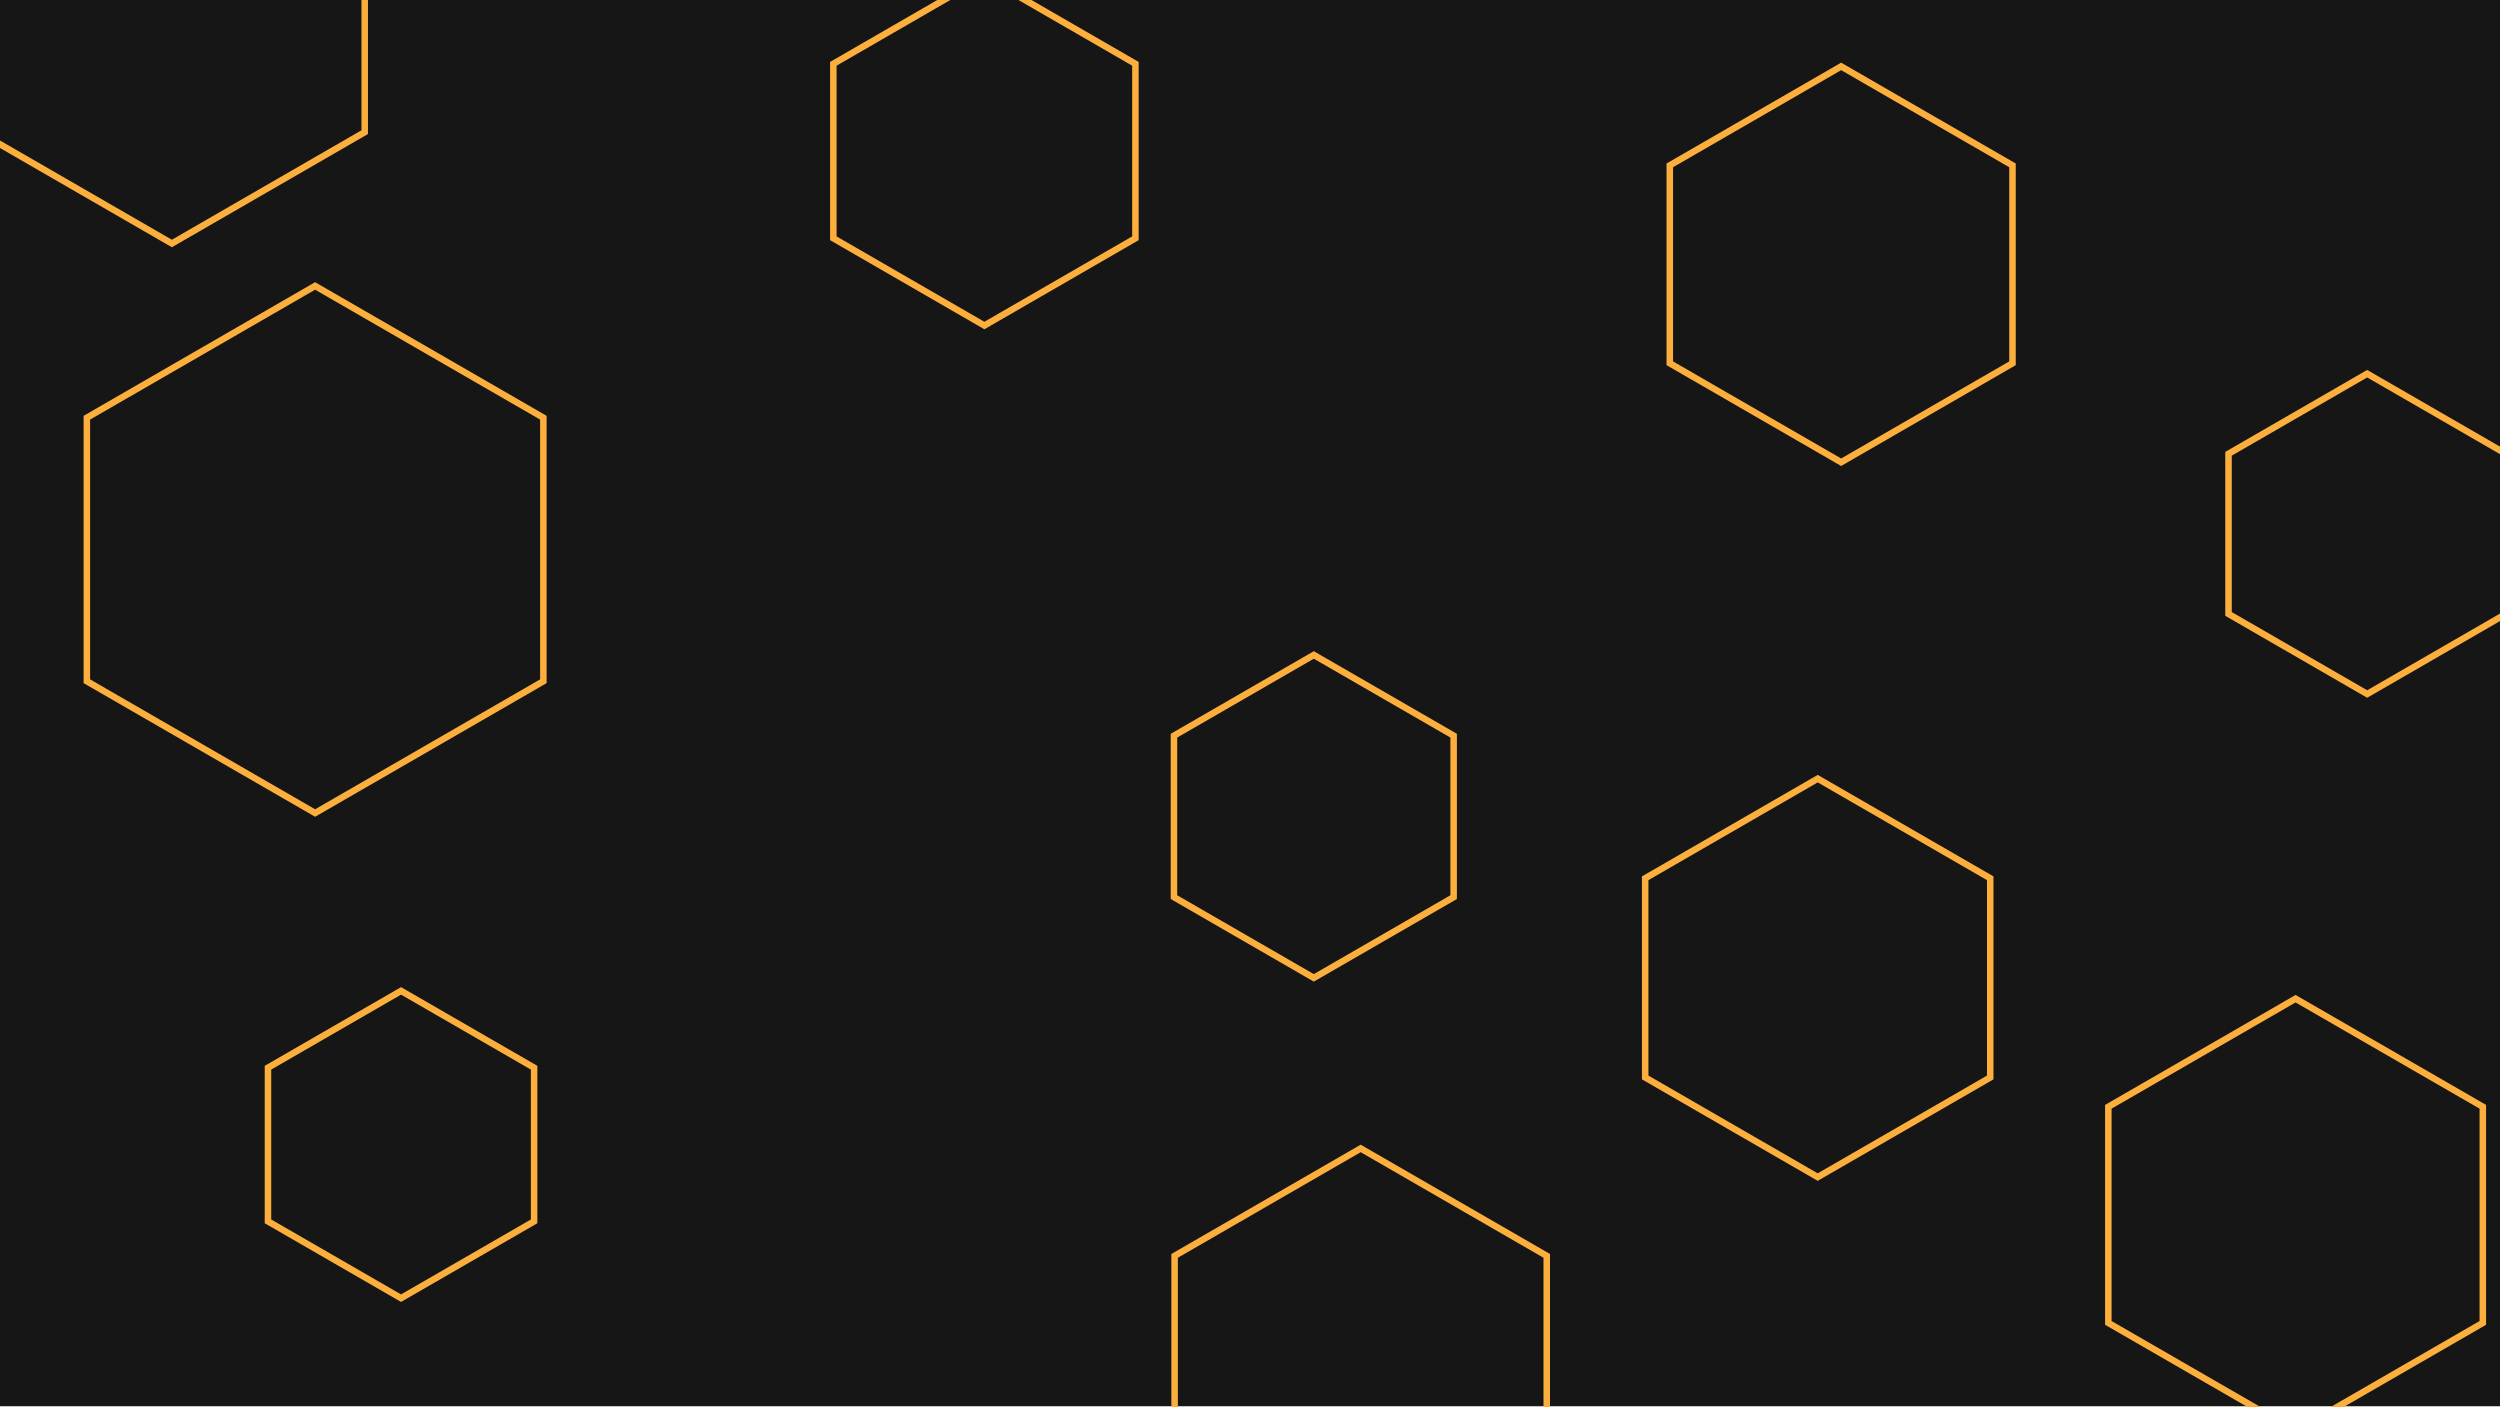
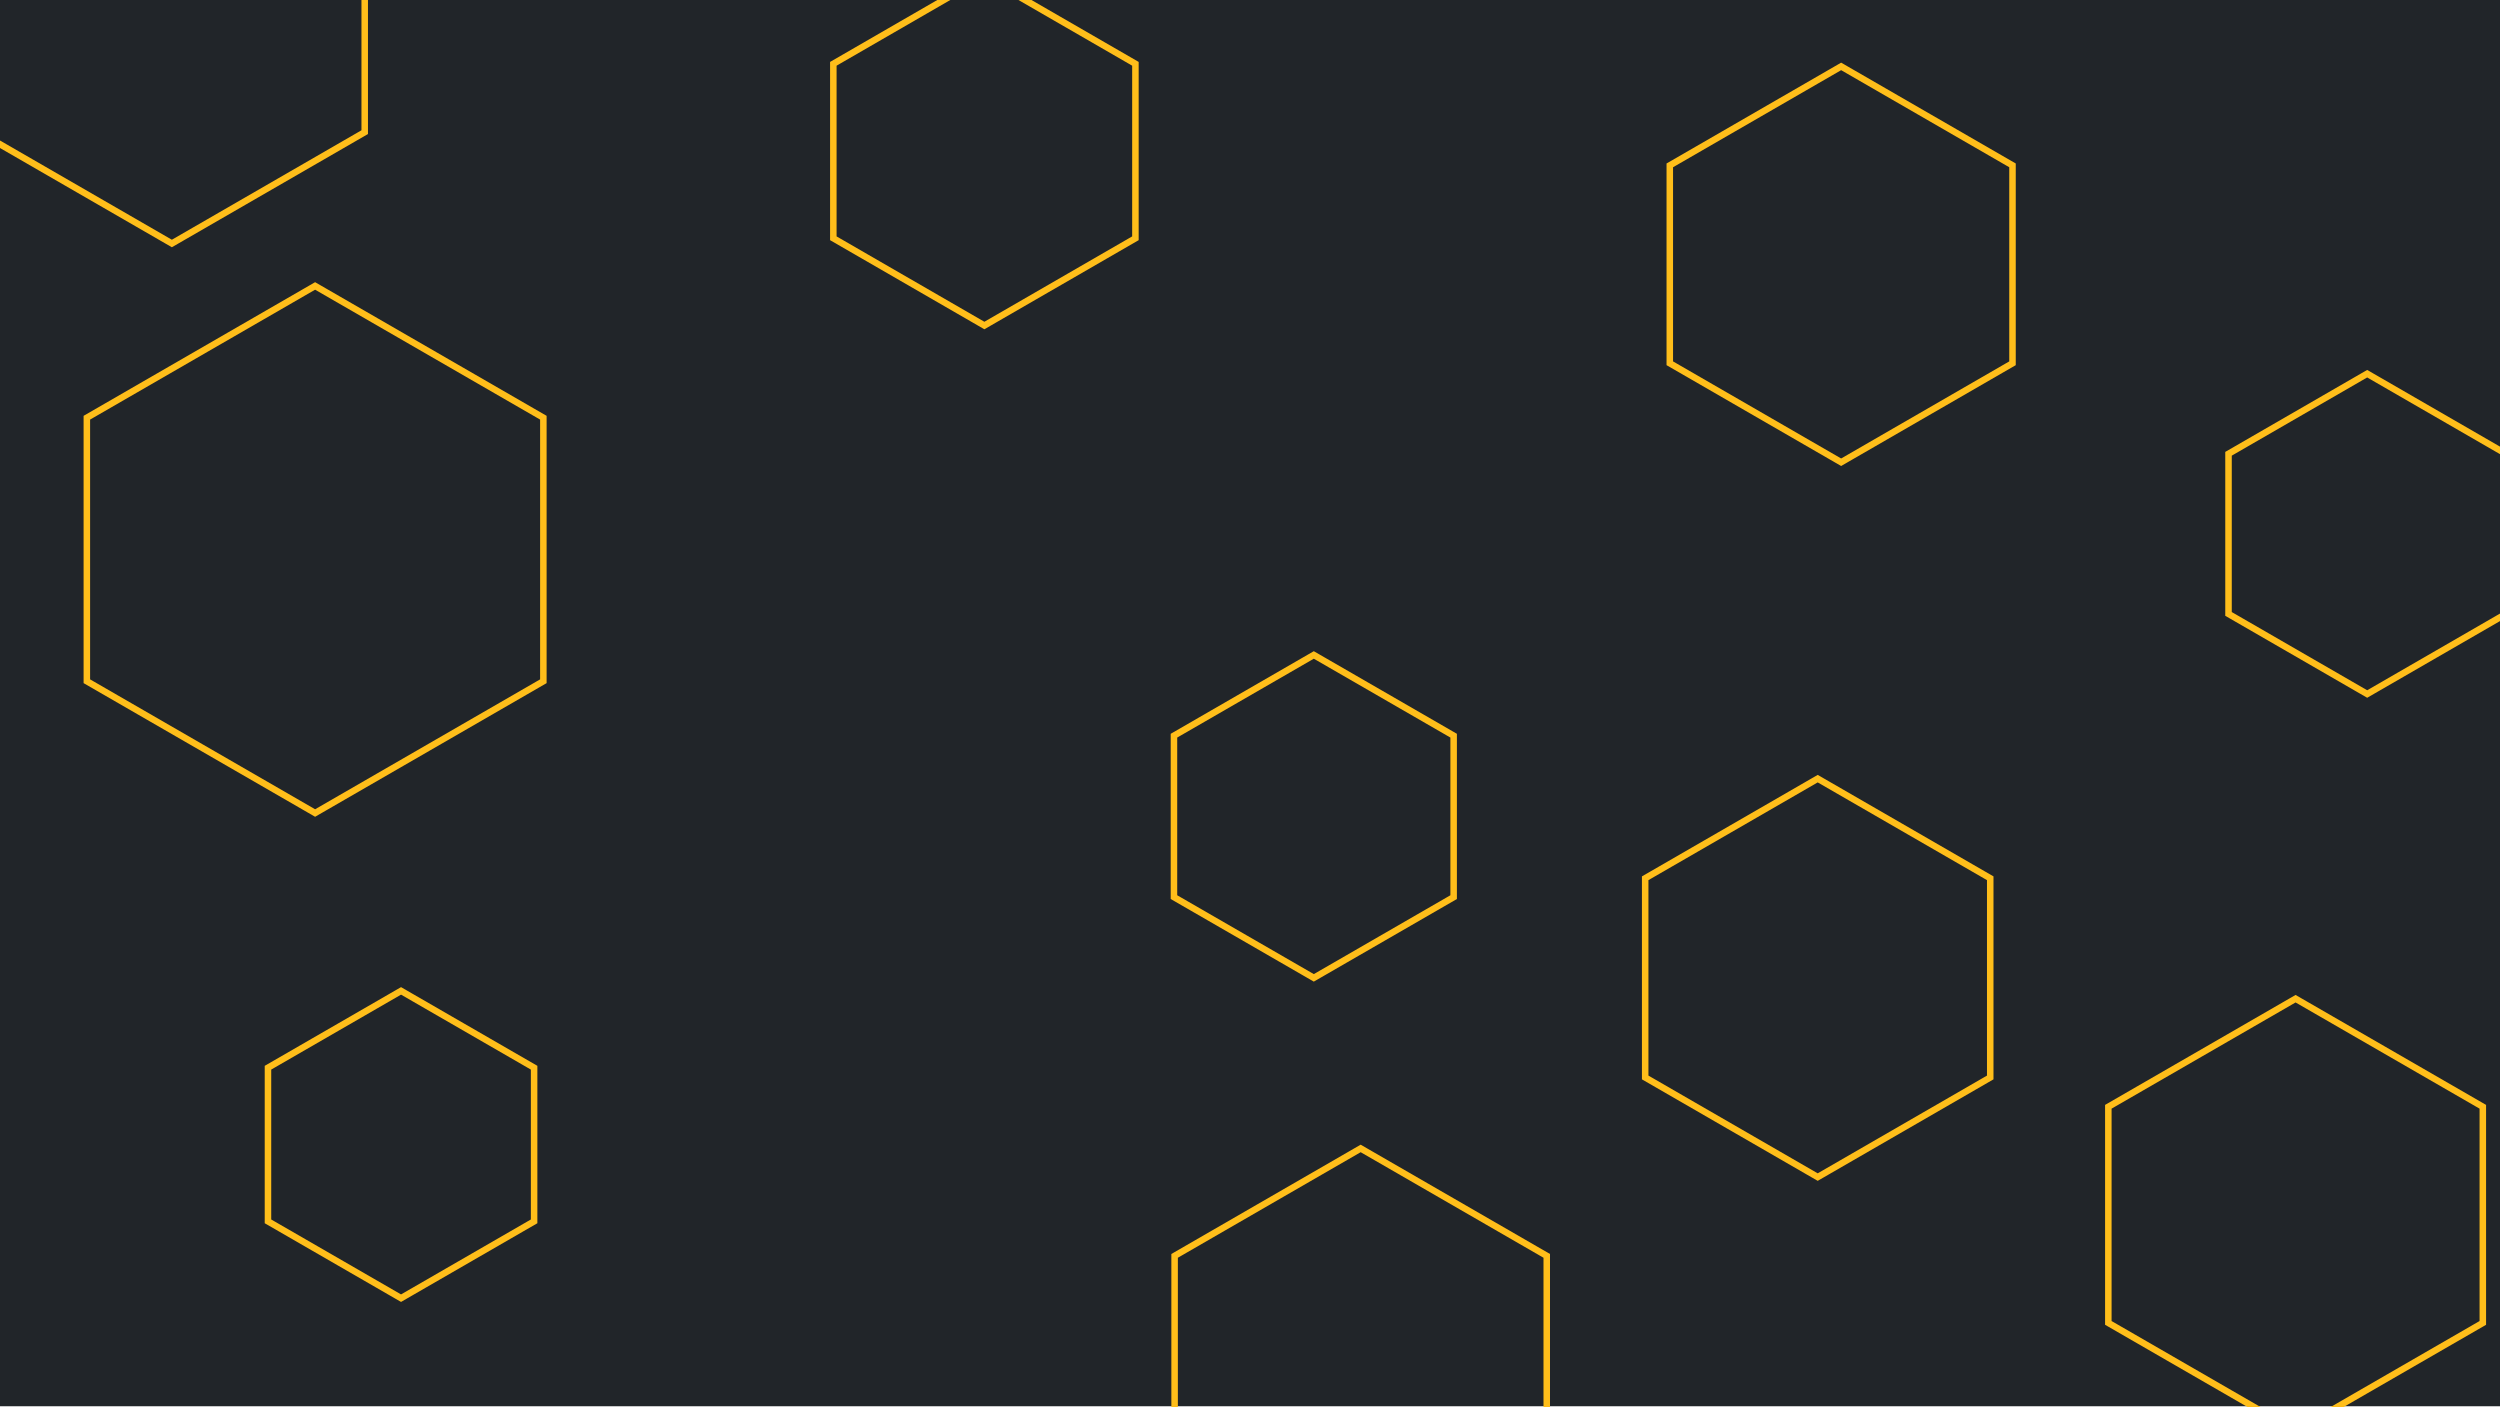
<svg xmlns="http://www.w3.org/2000/svg" id="visual" viewBox="0 0 1920 1080" width="1920" height="1080" version="1.1">
-   <rect width="1920" height="1080" fill="#161616" />
+   <rect width="1920" height="1080" fill="#212529" />
  <g>
    <g transform="translate(242 422)">
-       <path d="M0 -202.4L175.3 -101.2L175.3 101.2L0 202.4L-175.3 101.2L-175.3 -101.2Z" fill="none" stroke="#FCAF3C" stroke-width="5" />
+       <path d="M0 -202.4L175.3 -101.2L175.3 101.2L0 202.4L-175.3 101.2L-175.3 -101.2Z" fill="none" stroke="#ffbe1a" stroke-width="5" />
    </g>
    <g transform="translate(1414 203)">
-       <path d="M0 -152L131.6 -76L131.6 76L0 152L-131.6 76L-131.6 -76Z" fill="none" stroke="#FCAF3C" stroke-width="5" />
+       <path d="M0 -152L131.6 -76L131.6 76L0 152L-131.6 76L-131.6 -76Z" fill="none" stroke="#ffbe1a" stroke-width="5" />
    </g>
    <g transform="translate(756 116)">
-       <path d="M0 -134L116 -67L116 67L0 134L-116 67L-116 -67Z" stroke="#FCAF3C" fill="none" stroke-width="5" />
+       <path d="M0 -134L116 -67L116 67L0 134L-116 67L-116 -67Z" stroke="#ffbe1a" fill="none" stroke-width="5" />
    </g>
    <g transform="translate(1763 933)">
-       <path d="M0 -166L143.8 -83L143.8 83L0 166L-143.8 83L-143.8 -83Z" stroke="#FCAF3C" fill="none" stroke-width="5" />
+       <path d="M0 -166L143.8 -83L143.8 83L0 166L-143.8 83L-143.8 -83Z" stroke="#ffbe1a" fill="none" stroke-width="5" />
    </g>
    <g transform="translate(1045 1047)">
-       <path d="M0 -165L142.9 -82.5L142.9 82.5L0 165L-142.9 82.5L-142.9 -82.5Z" stroke="#FCAF3C" fill="none" stroke-width="5" />
+       <path d="M0 -165L142.9 -82.5L142.9 82.5L0 165L-142.9 82.5L-142.9 -82.5Z" stroke="#ffbe1a" fill="none" stroke-width="5" />
    </g>
    <g transform="translate(1009 627)">
-       <path d="M0 -124L107.4 -62L107.4 62L0 124L-107.4 62L-107.4 -62Z" stroke="#FCAF3C" fill="none" stroke-width="5" />
+       <path d="M0 -124L107.4 -62L107.4 62L0 124L-107.4 62L-107.4 -62Z" stroke="#ffbe1a" fill="none" stroke-width="5" />
    </g>
    <g transform="translate(308 879)">
-       <path d="M0 -118L102.2 -59L102.2 59L0 118L-102.2 59L-102.2 -59Z" stroke="#FCAF3C" fill="none" stroke-width="5" />
+       <path d="M0 -118L102.2 -59L102.2 59L0 118L-102.2 59L-102.2 -59Z" stroke="#ffbe1a" fill="none" stroke-width="5" />
    </g>
    <g transform="translate(1818 410)">
-       <path d="M0 -123L106.5 -61.5L106.5 61.5L0 123L-106.5 61.5L-106.5 -61.5Z" stroke="#FCAF3C" fill="none" stroke-width="5" />
+       <path d="M0 -123L106.5 -61.5L106.5 61.5L0 123L-106.5 61.5L-106.5 -61.5Z" stroke="#ffbe1a" fill="none" stroke-width="5" />
    </g>
    <g transform="translate(132 16)">
-       <path d="M0 -171L148.1 -85.5L148.1 85.5L0 171L-148.1 85.5L-148.1 -85.5Z" stroke="#FCAF3C" fill="none" stroke-width="5" />
+       <path d="M0 -171L148.1 -85.5L148.1 85.5L0 171L-148.1 85.5L-148.1 -85.5Z" stroke="#ffbe1a" fill="none" stroke-width="5" />
    </g>
    <g transform="translate(1396 751)">
-       <path d="M0 -153L132.5 -76.5L132.5 76.5L0 153L-132.5 76.5L-132.5 -76.5Z" stroke="#FCAF3C" fill="none" stroke-width="5" />
+       <path d="M0 -153L132.5 -76.5L132.5 76.5L0 153L-132.5 76.5L-132.5 -76.5Z" stroke="#ffbe1a" fill="none" stroke-width="5" />
    </g>
  </g>
</svg>
